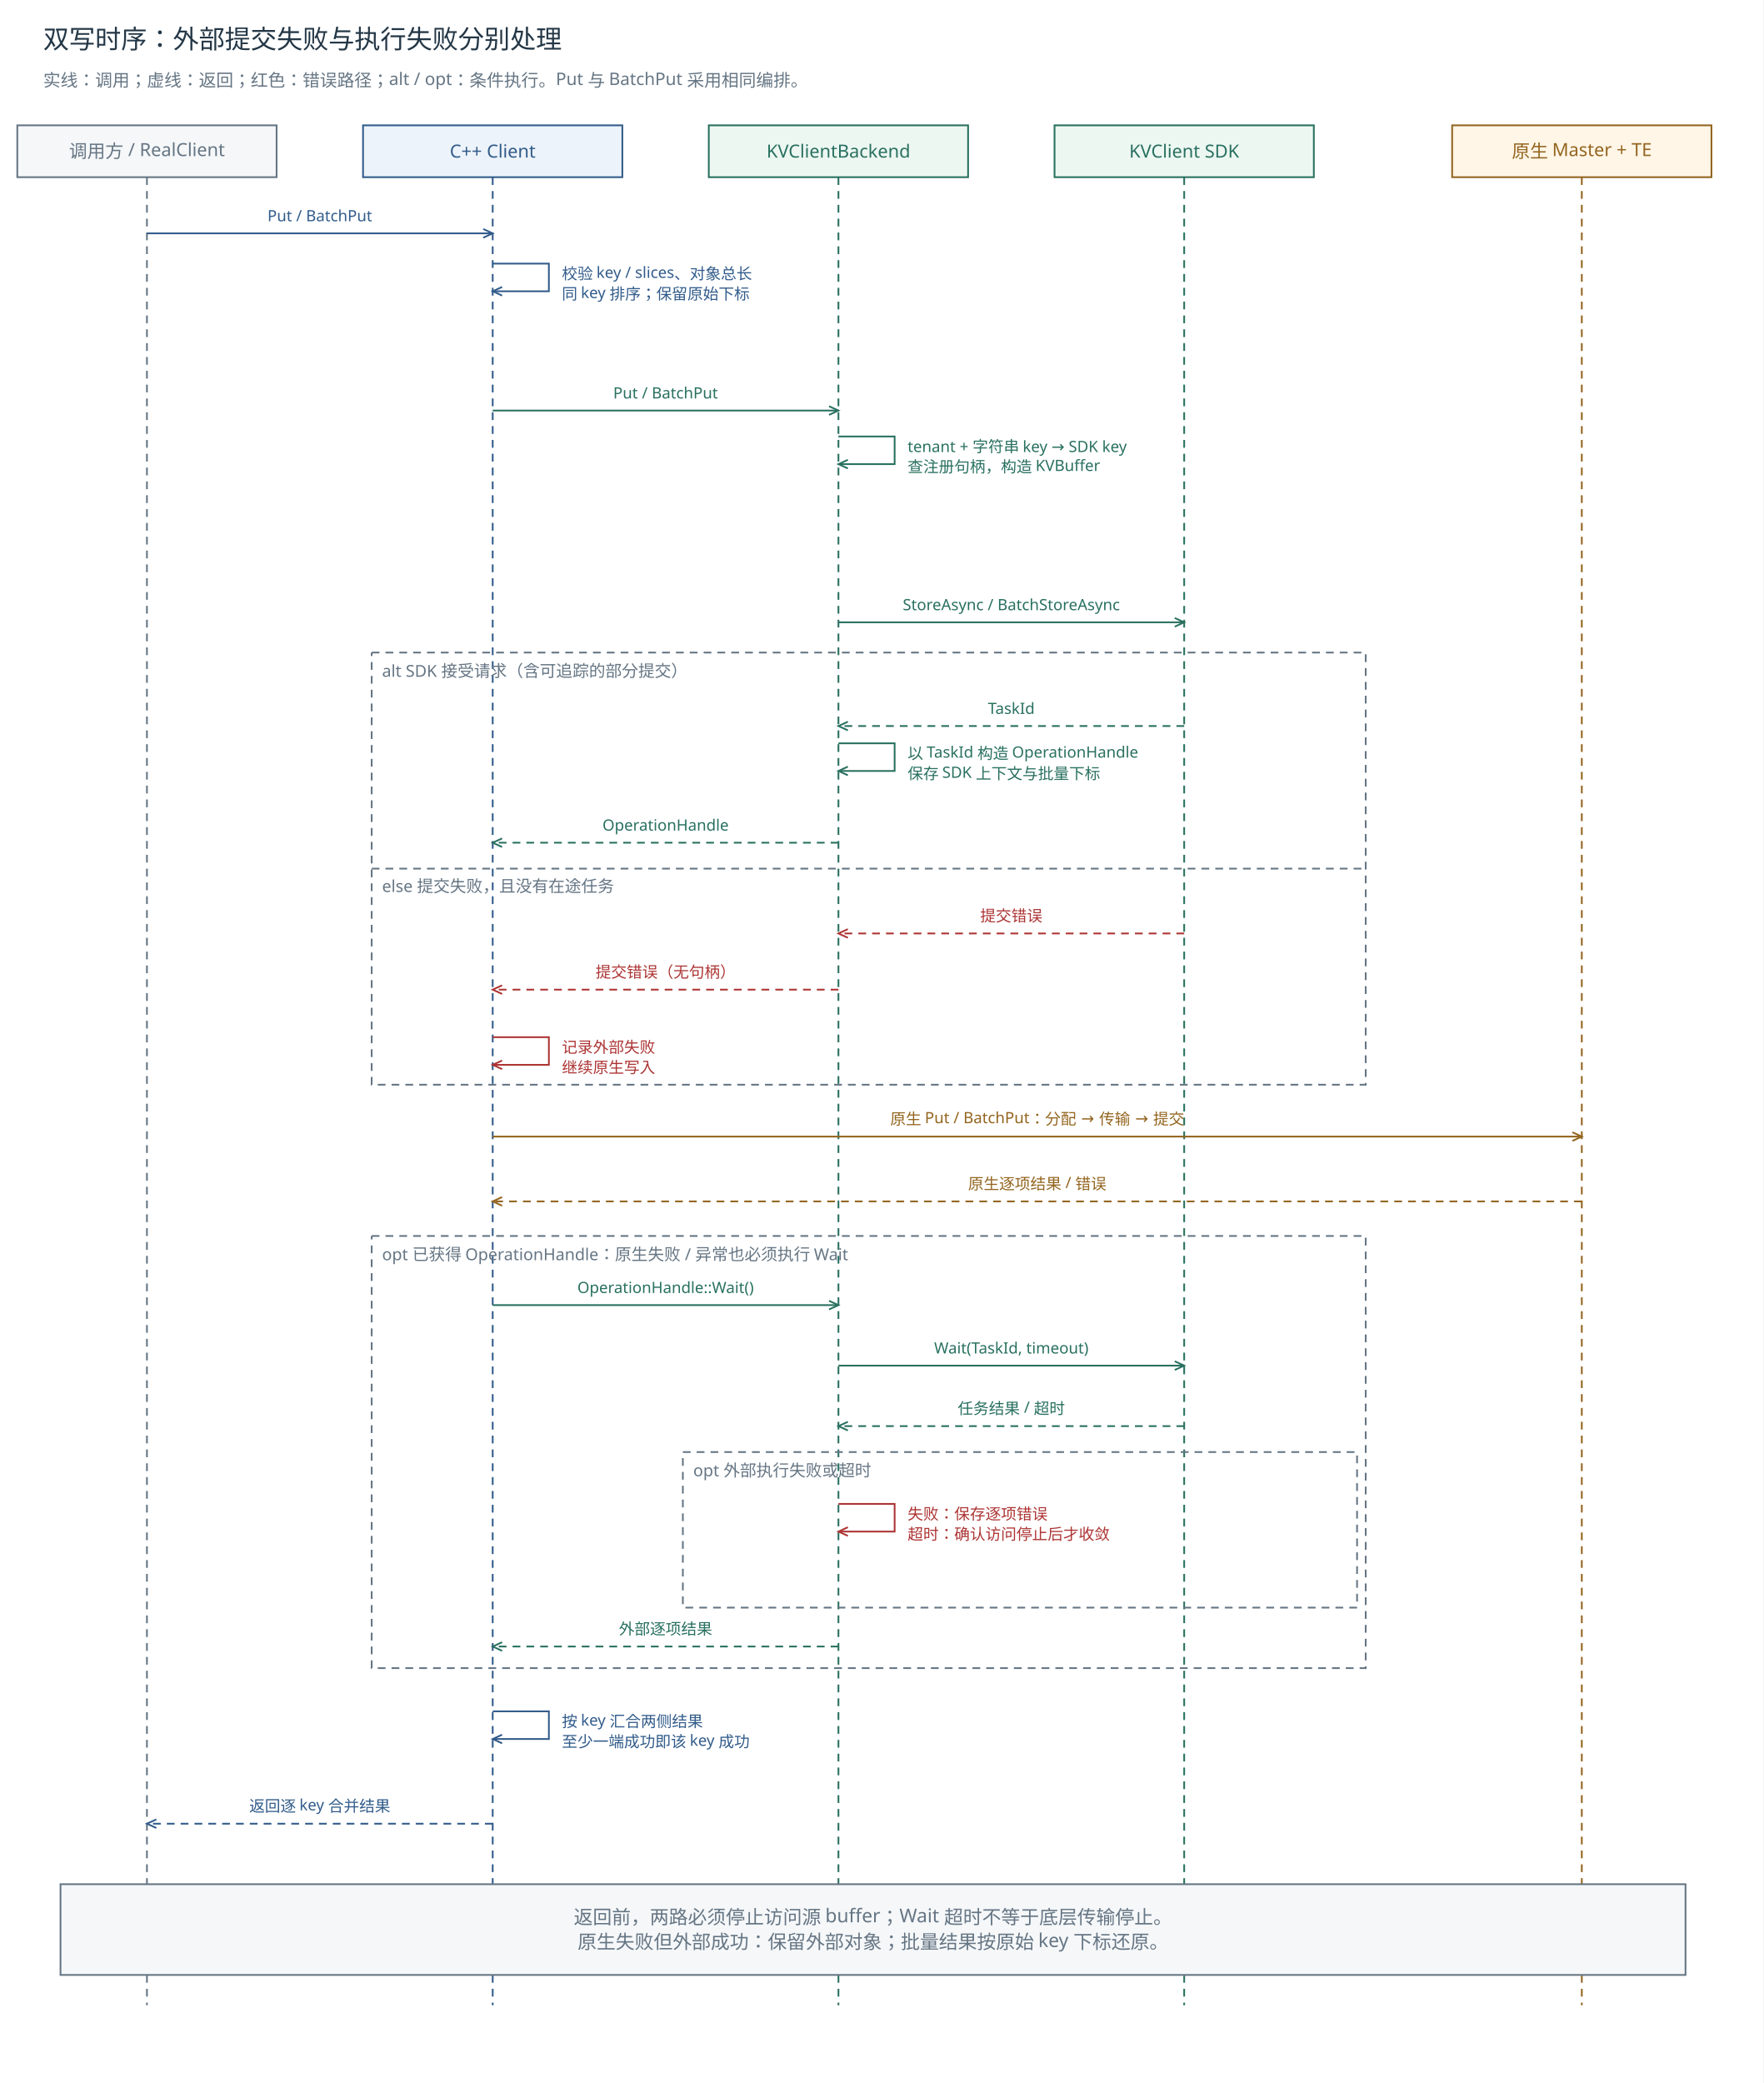
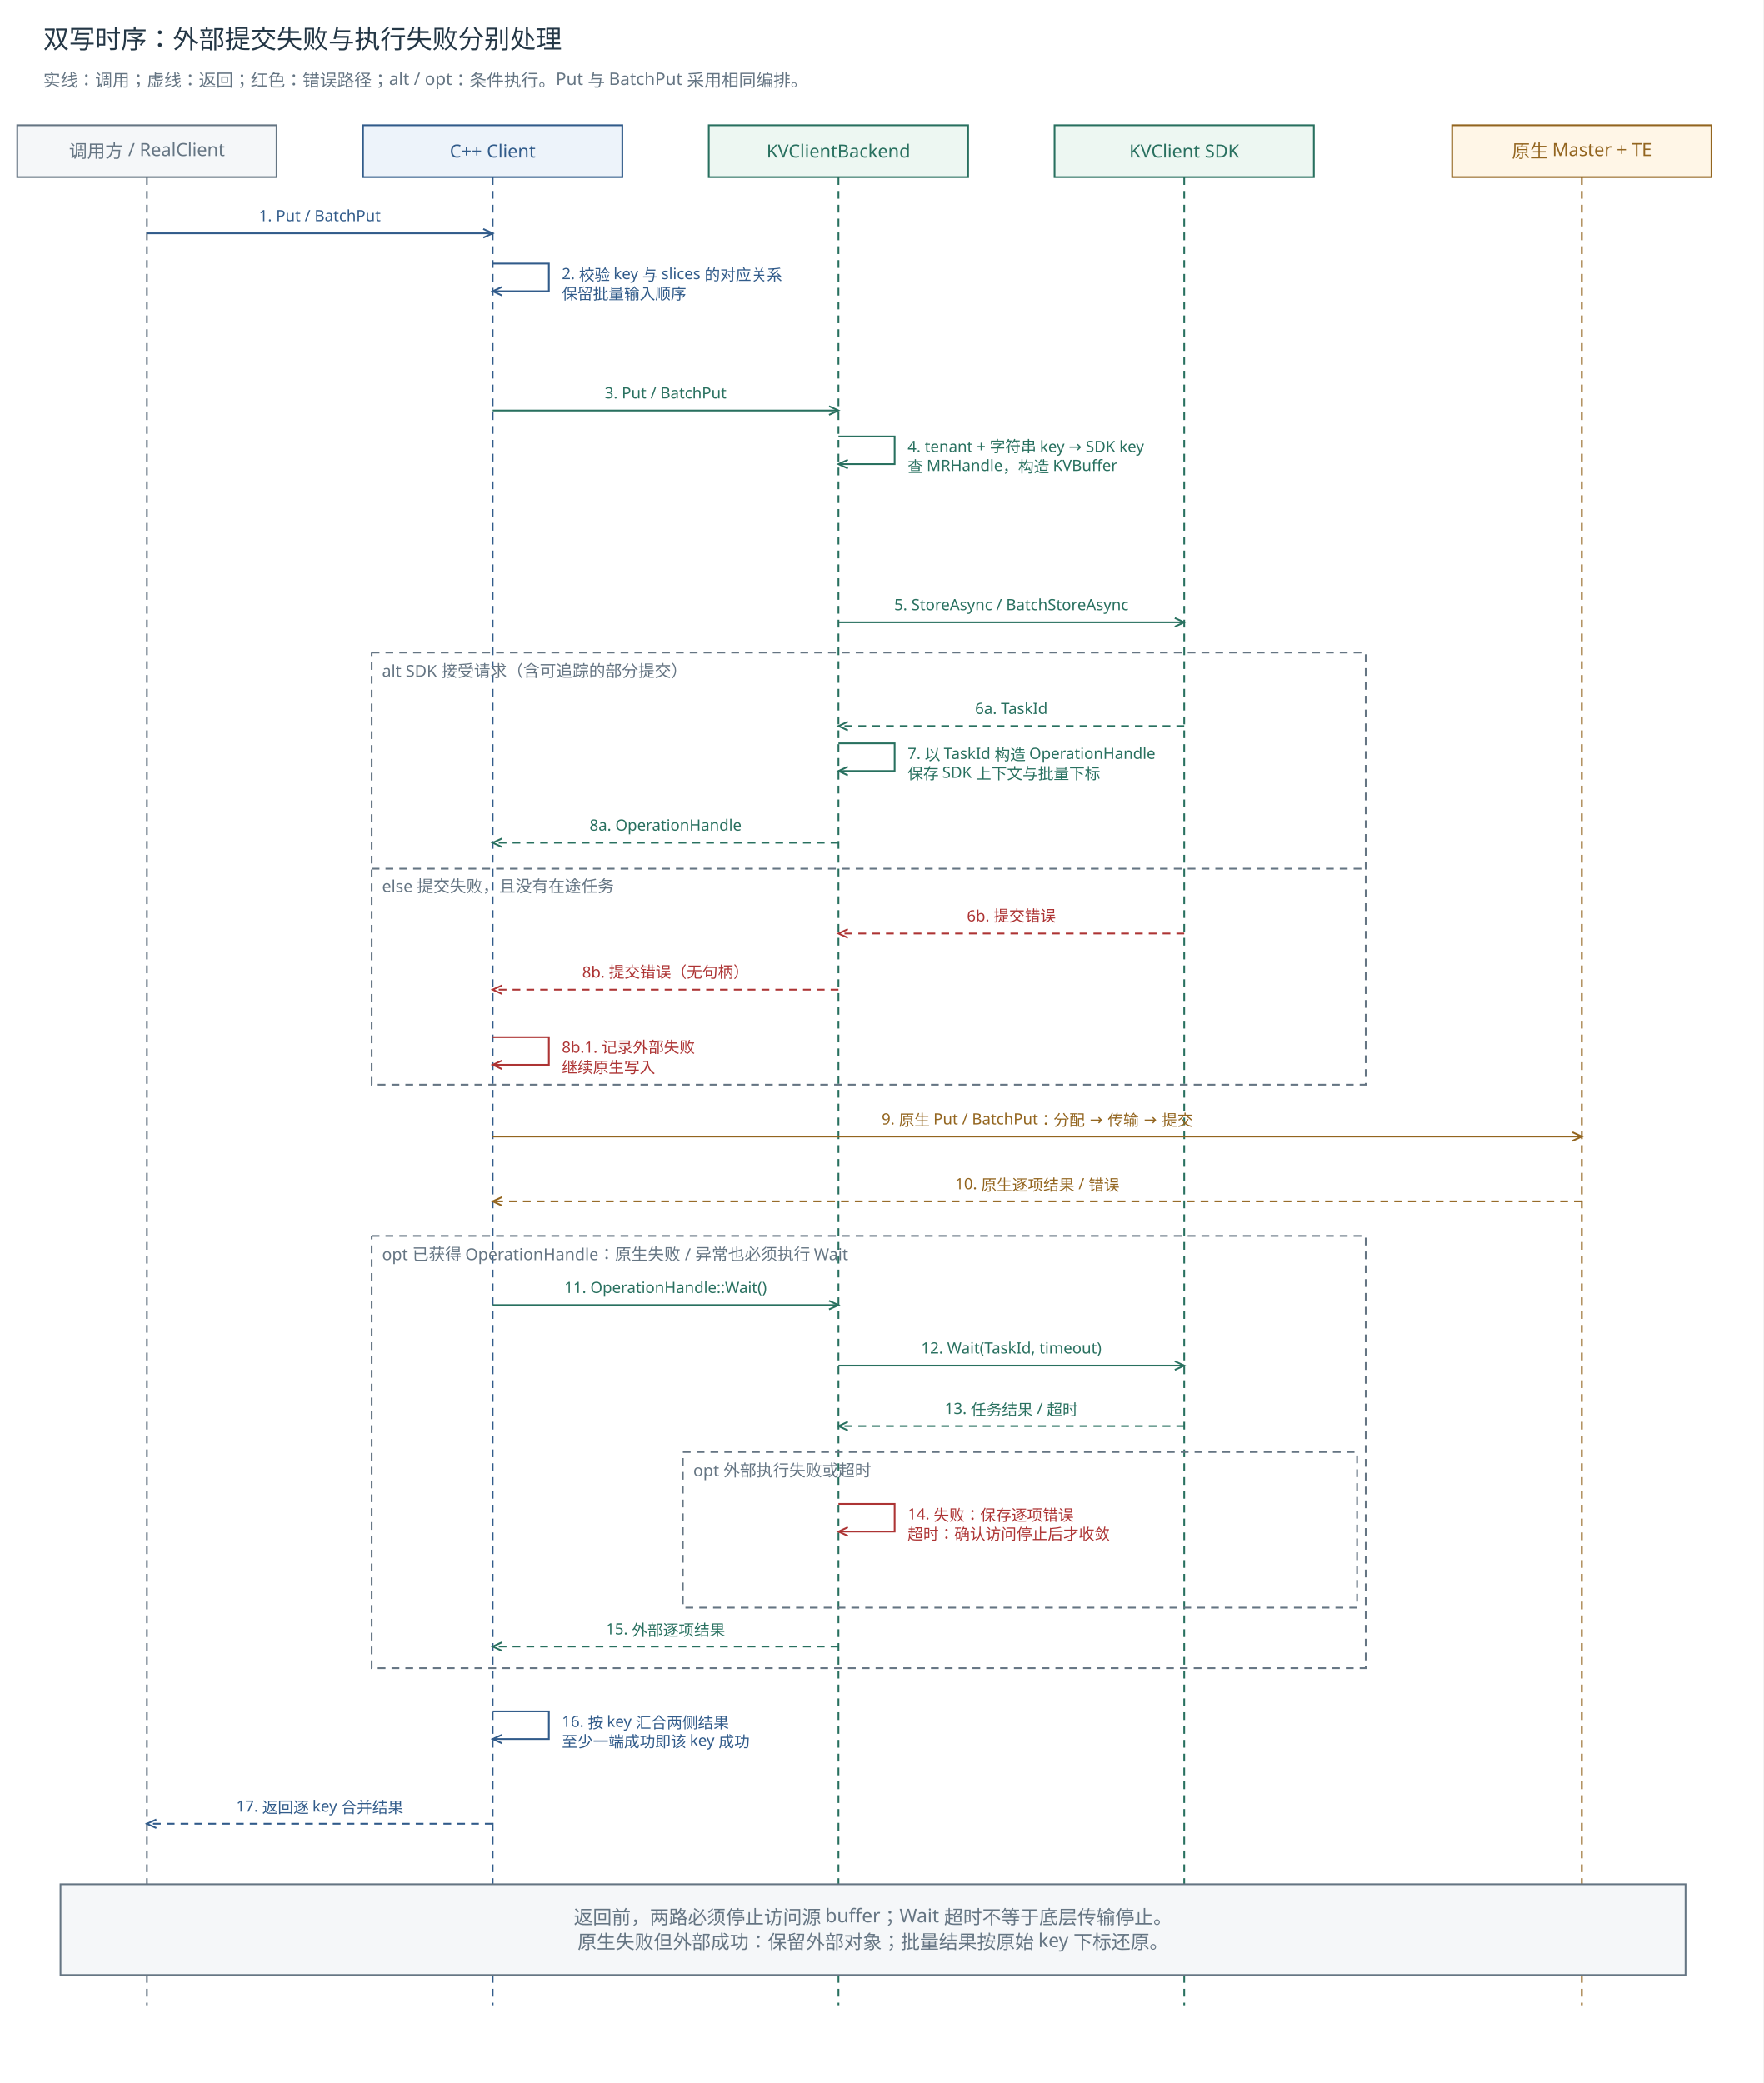
<svg xmlns="http://www.w3.org/2000/svg" width="2040" height="2410" viewBox="0 0 2040 2410">
  <rect width="100%" height="100%" fill="white" />
  <text x="50" y="56.0" font-family="Microsoft YaHei, sans-serif" font-size="30" text-anchor="start" fill="#243746">双写时序：外部提交失败与执行失败分别处理</text>
  <text x="50" y="100.0" font-family="Microsoft YaHei, sans-serif" font-size="20" text-anchor="start" fill="#657583">实线：调用；虚线：返回；红色：错误路径；alt / opt：条件执行。Put 与 BatchPut 采用相同编排。</text>
  <rect x="20" y="145" width="300" height="60" fill="#f5f7f9" stroke="#657583" stroke-width="2" />
  <text x="170.0" y="182.35" font-family="Microsoft YaHei, sans-serif" font-size="21" text-anchor="middle" fill="#657583">调用方 / RealClient</text>
  <polyline points="170,205 170,2320" fill="none" stroke="#657583" stroke-width="2" stroke-dasharray="9 7" />
  <rect x="420" y="145" width="300" height="60" fill="#edf3fa" stroke="#315b8a" stroke-width="2" />
  <text x="570.0" y="182.35" font-family="Microsoft YaHei, sans-serif" font-size="21" text-anchor="middle" fill="#315b8a">C++ Client</text>
  <polyline points="570,205 570,2320" fill="none" stroke="#315b8a" stroke-width="2" stroke-dasharray="9 7" />
  <rect x="820" y="145" width="300" height="60" fill="#edf7f2" stroke="#28705f" stroke-width="2" />
  <text x="970.0" y="182.35" font-family="Microsoft YaHei, sans-serif" font-size="21" text-anchor="middle" fill="#28705f">KVClientBackend</text>
  <polyline points="970,205 970,2320" fill="none" stroke="#28705f" stroke-width="2" stroke-dasharray="9 7" />
  <rect x="1220" y="145" width="300" height="60" fill="#edf7f2" stroke="#28705f" stroke-width="2" />
  <text x="1370.0" y="182.35" font-family="Microsoft YaHei, sans-serif" font-size="21" text-anchor="middle" fill="#28705f">KVClient SDK</text>
  <polyline points="1370,205 1370,2320" fill="none" stroke="#28705f" stroke-width="2" stroke-dasharray="9 7" />
  <rect x="1680" y="145" width="300" height="60" fill="#fff6e7" stroke="#93651f" stroke-width="2" />
  <text x="1830.0" y="182.35" font-family="Microsoft YaHei, sans-serif" font-size="21" text-anchor="middle" fill="#93651f">原生 Master + TE</text>
  <polyline points="1830,205 1830,2320" fill="none" stroke="#93651f" stroke-width="2" stroke-dasharray="9 7" />
-   <text x="370.0" y="256.0" font-family="Microsoft YaHei, sans-serif" font-size="18" text-anchor="middle" fill="#315b8a">Put / BatchPut</text>
+   <text x="370.0" y="256.0" font-family="Microsoft YaHei, sans-serif" font-size="18" text-anchor="middle" fill="#315b8a">1. Put / BatchPut</text>
  <polyline points="170,270 570,270" fill="none" stroke="#315b8a" stroke-width="2" />
  <polyline points="559.092,275.002 570,270 559.092,264.998" fill="none" stroke="#315b8a" stroke-width="2" />
  <polyline points="570,305 635,305 635,337 570,337" fill="none" stroke="#315b8a" stroke-width="2" />
  <polyline points="580.908,331.998 570,337 580.908,342.002" fill="none" stroke="#315b8a" stroke-width="2" />
-   <text x="650" y="323.0" font-family="Microsoft YaHei, sans-serif" font-size="18" text-anchor="start" fill="#315b8a">校验 key / slices、对象总长</text>
-   <text x="650" y="346.4" font-family="Microsoft YaHei, sans-serif" font-size="18" text-anchor="start" fill="#315b8a">同 key 排序；保留原始下标</text>
-   <text x="770.0" y="461.0" font-family="Microsoft YaHei, sans-serif" font-size="18" text-anchor="middle" fill="#28705f">Put / BatchPut</text>
+   <text x="650" y="323.0" font-family="Microsoft YaHei, sans-serif" font-size="18" text-anchor="start" fill="#315b8a">2. 校验 key 与 slices 的对应关系</text>
+   <text x="650" y="346.4" font-family="Microsoft YaHei, sans-serif" font-size="18" text-anchor="start" fill="#315b8a">保留批量输入顺序</text>
+   <text x="770.0" y="461.0" font-family="Microsoft YaHei, sans-serif" font-size="18" text-anchor="middle" fill="#28705f">3. Put / BatchPut</text>
  <polyline points="570,475 970,475" fill="none" stroke="#28705f" stroke-width="2" />
  <polyline points="959.092,480.002 970,475 959.092,469.998" fill="none" stroke="#28705f" stroke-width="2" />
  <polyline points="970,505 1035,505 1035,537 970,537" fill="none" stroke="#28705f" stroke-width="2" />
  <polyline points="980.908,531.998 970,537 980.908,542.002" fill="none" stroke="#28705f" stroke-width="2" />
-   <text x="1050" y="523.0" font-family="Microsoft YaHei, sans-serif" font-size="18" text-anchor="start" fill="#28705f">tenant + 字符串 key → SDK key</text>
-   <text x="1050" y="546.4" font-family="Microsoft YaHei, sans-serif" font-size="18" text-anchor="start" fill="#28705f">查注册句柄，构造 KVBuffer</text>
-   <text x="1170.0" y="706.0" font-family="Microsoft YaHei, sans-serif" font-size="18" text-anchor="middle" fill="#28705f">StoreAsync / BatchStoreAsync</text>
+   <text x="1050" y="523.0" font-family="Microsoft YaHei, sans-serif" font-size="18" text-anchor="start" fill="#28705f">4. tenant + 字符串 key → SDK key</text>
+   <text x="1050" y="546.4" font-family="Microsoft YaHei, sans-serif" font-size="18" text-anchor="start" fill="#28705f">查 MRHandle，构造 KVBuffer</text>
+   <text x="1170.0" y="706.0" font-family="Microsoft YaHei, sans-serif" font-size="18" text-anchor="middle" fill="#28705f">5. StoreAsync / BatchStoreAsync</text>
  <polyline points="970,720 1370,720" fill="none" stroke="#28705f" stroke-width="2" />
  <polyline points="1359.092,725.002 1370,720 1359.092,714.998" fill="none" stroke="#28705f" stroke-width="2" />
  <polyline points="430,755 1580,755 1580,1255 430,1255 430,755" fill="none" stroke="#657583" stroke-width="2" stroke-dasharray="9 7" />
  <text x="442" y="783.0" font-family="Microsoft YaHei, sans-serif" font-size="19" text-anchor="start" fill="#657583">alt  SDK 接受请求（含可追踪的部分提交）</text>
-   <text x="1170.0" y="826.0" font-family="Microsoft YaHei, sans-serif" font-size="18" text-anchor="middle" fill="#28705f">TaskId</text>
+   <text x="1170.0" y="826.0" font-family="Microsoft YaHei, sans-serif" font-size="18" text-anchor="middle" fill="#28705f">6a. TaskId</text>
  <polyline points="1370,840 970,840" fill="none" stroke="#28705f" stroke-width="2" stroke-dasharray="9 7" />
  <polyline points="980.908,834.998 970,840 980.908,845.002" fill="none" stroke="#28705f" stroke-width="2" />
  <polyline points="970,860 1035,860 1035,892 970,892" fill="none" stroke="#28705f" stroke-width="2" />
  <polyline points="980.908,886.998 970,892 980.908,897.002" fill="none" stroke="#28705f" stroke-width="2" />
-   <text x="1050" y="878.0" font-family="Microsoft YaHei, sans-serif" font-size="18" text-anchor="start" fill="#28705f">以 TaskId 构造 OperationHandle</text>
+   <text x="1050" y="878.0" font-family="Microsoft YaHei, sans-serif" font-size="18" text-anchor="start" fill="#28705f">7. 以 TaskId 构造 OperationHandle</text>
  <text x="1050" y="901.4" font-family="Microsoft YaHei, sans-serif" font-size="18" text-anchor="start" fill="#28705f">保存 SDK 上下文与批量下标</text>
-   <text x="770.0" y="961.0" font-family="Microsoft YaHei, sans-serif" font-size="18" text-anchor="middle" fill="#28705f">OperationHandle</text>
+   <text x="770.0" y="961.0" font-family="Microsoft YaHei, sans-serif" font-size="18" text-anchor="middle" fill="#28705f">8a. OperationHandle</text>
  <polyline points="970,975 570,975" fill="none" stroke="#28705f" stroke-width="2" stroke-dasharray="9 7" />
  <polyline points="580.908,969.998 570,975 580.908,980.002" fill="none" stroke="#28705f" stroke-width="2" />
  <polyline points="430,1005 1580,1005" fill="none" stroke="#657583" stroke-width="2" stroke-dasharray="9 7" />
  <text x="442" y="1032.0" font-family="Microsoft YaHei, sans-serif" font-size="19" text-anchor="start" fill="#657583">else  提交失败，且没有在途任务</text>
-   <text x="1170.0" y="1066.0" font-family="Microsoft YaHei, sans-serif" font-size="18" text-anchor="middle" fill="#ad3434">提交错误</text>
+   <text x="1170.0" y="1066.0" font-family="Microsoft YaHei, sans-serif" font-size="18" text-anchor="middle" fill="#ad3434">6b. 提交错误</text>
  <polyline points="1370,1080 970,1080" fill="none" stroke="#ad3434" stroke-width="2" stroke-dasharray="9 7" />
  <polyline points="980.908,1074.998 970,1080 980.908,1085.002" fill="none" stroke="#ad3434" stroke-width="2" />
-   <text x="770.0" y="1131.0" font-family="Microsoft YaHei, sans-serif" font-size="18" text-anchor="middle" fill="#ad3434">提交错误（无句柄）</text>
+   <text x="770.0" y="1131.0" font-family="Microsoft YaHei, sans-serif" font-size="18" text-anchor="middle" fill="#ad3434">8b. 提交错误（无句柄）</text>
  <polyline points="970,1145 570,1145" fill="none" stroke="#ad3434" stroke-width="2" stroke-dasharray="9 7" />
  <polyline points="580.908,1139.998 570,1145 580.908,1150.002" fill="none" stroke="#ad3434" stroke-width="2" />
  <polyline points="570,1200 635,1200 635,1232 570,1232" fill="none" stroke="#ad3434" stroke-width="2" />
  <polyline points="580.908,1226.998 570,1232 580.908,1237.002" fill="none" stroke="#ad3434" stroke-width="2" />
-   <text x="650" y="1218.0" font-family="Microsoft YaHei, sans-serif" font-size="18" text-anchor="start" fill="#ad3434">记录外部失败</text>
+   <text x="650" y="1218.0" font-family="Microsoft YaHei, sans-serif" font-size="18" text-anchor="start" fill="#ad3434">8b.1. 记录外部失败</text>
  <text x="650" y="1241.4" font-family="Microsoft YaHei, sans-serif" font-size="18" text-anchor="start" fill="#ad3434">继续原生写入</text>
-   <text x="1200.0" y="1301.0" font-family="Microsoft YaHei, sans-serif" font-size="18" text-anchor="middle" fill="#93651f">原生 Put / BatchPut：分配 → 传输 → 提交</text>
+   <text x="1200.0" y="1301.0" font-family="Microsoft YaHei, sans-serif" font-size="18" text-anchor="middle" fill="#93651f">9. 原生 Put / BatchPut：分配 → 传输 → 提交</text>
  <polyline points="570,1315 1830,1315" fill="none" stroke="#93651f" stroke-width="2" />
  <polyline points="1819.092,1320.002 1830,1315 1819.092,1309.998" fill="none" stroke="#93651f" stroke-width="2" />
-   <text x="1200.0" y="1376.0" font-family="Microsoft YaHei, sans-serif" font-size="18" text-anchor="middle" fill="#93651f">原生逐项结果 / 错误</text>
+   <text x="1200.0" y="1376.0" font-family="Microsoft YaHei, sans-serif" font-size="18" text-anchor="middle" fill="#93651f">10. 原生逐项结果 / 错误</text>
  <polyline points="1830,1390 570,1390" fill="none" stroke="#93651f" stroke-width="2" stroke-dasharray="9 7" />
  <polyline points="580.908,1384.998 570,1390 580.908,1395.002" fill="none" stroke="#93651f" stroke-width="2" />
  <polyline points="430,1430 1580,1430 1580,1930 430,1930 430,1430" fill="none" stroke="#657583" stroke-width="2" stroke-dasharray="9 7" />
  <text x="442" y="1458.0" font-family="Microsoft YaHei, sans-serif" font-size="19" text-anchor="start" fill="#657583">opt  已获得 OperationHandle：原生失败 / 异常也必须执行 Wait</text>
-   <text x="770.0" y="1496.0" font-family="Microsoft YaHei, sans-serif" font-size="18" text-anchor="middle" fill="#28705f">OperationHandle::Wait()</text>
+   <text x="770.0" y="1496.0" font-family="Microsoft YaHei, sans-serif" font-size="18" text-anchor="middle" fill="#28705f">11. OperationHandle::Wait()</text>
  <polyline points="570,1510 970,1510" fill="none" stroke="#28705f" stroke-width="2" />
  <polyline points="959.092,1515.002 970,1510 959.092,1504.998" fill="none" stroke="#28705f" stroke-width="2" />
-   <text x="1170.0" y="1566.0" font-family="Microsoft YaHei, sans-serif" font-size="18" text-anchor="middle" fill="#28705f">Wait(TaskId, timeout)</text>
+   <text x="1170.0" y="1566.0" font-family="Microsoft YaHei, sans-serif" font-size="18" text-anchor="middle" fill="#28705f">12. Wait(TaskId, timeout)</text>
  <polyline points="970,1580 1370,1580" fill="none" stroke="#28705f" stroke-width="2" />
  <polyline points="1359.092,1585.002 1370,1580 1359.092,1574.998" fill="none" stroke="#28705f" stroke-width="2" />
-   <text x="1170.0" y="1636.0" font-family="Microsoft YaHei, sans-serif" font-size="18" text-anchor="middle" fill="#28705f">任务结果 / 超时</text>
+   <text x="1170.0" y="1636.0" font-family="Microsoft YaHei, sans-serif" font-size="18" text-anchor="middle" fill="#28705f">13. 任务结果 / 超时</text>
  <polyline points="1370,1650 970,1650" fill="none" stroke="#28705f" stroke-width="2" stroke-dasharray="9 7" />
  <polyline points="980.908,1644.998 970,1650 980.908,1655.002" fill="none" stroke="#28705f" stroke-width="2" />
  <polyline points="790,1680 1570,1680 1570,1860 790,1860 790,1680" fill="none" stroke="#657583" stroke-width="2" stroke-dasharray="9 7" />
  <text x="802" y="1708.0" font-family="Microsoft YaHei, sans-serif" font-size="19" text-anchor="start" fill="#657583">opt  外部执行失败或超时</text>
  <polyline points="970,1740 1035,1740 1035,1772 970,1772" fill="none" stroke="#ad3434" stroke-width="2" />
  <polyline points="980.908,1766.998 970,1772 980.908,1777.002" fill="none" stroke="#ad3434" stroke-width="2" />
-   <text x="1050" y="1758.0" font-family="Microsoft YaHei, sans-serif" font-size="18" text-anchor="start" fill="#ad3434">失败：保存逐项错误</text>
+   <text x="1050" y="1758.0" font-family="Microsoft YaHei, sans-serif" font-size="18" text-anchor="start" fill="#ad3434">14. 失败：保存逐项错误</text>
  <text x="1050" y="1781.4" font-family="Microsoft YaHei, sans-serif" font-size="18" text-anchor="start" fill="#ad3434">超时：确认访问停止后才收敛</text>
-   <text x="770.0" y="1891.0" font-family="Microsoft YaHei, sans-serif" font-size="18" text-anchor="middle" fill="#28705f">外部逐项结果</text>
+   <text x="770.0" y="1891.0" font-family="Microsoft YaHei, sans-serif" font-size="18" text-anchor="middle" fill="#28705f">15. 外部逐项结果</text>
  <polyline points="970,1905 570,1905" fill="none" stroke="#28705f" stroke-width="2" stroke-dasharray="9 7" />
  <polyline points="580.908,1899.998 570,1905 580.908,1910.002" fill="none" stroke="#28705f" stroke-width="2" />
  <polyline points="570,1980 635,1980 635,2012 570,2012" fill="none" stroke="#315b8a" stroke-width="2" />
  <polyline points="580.908,2006.998 570,2012 580.908,2017.002" fill="none" stroke="#315b8a" stroke-width="2" />
-   <text x="650" y="1998.0" font-family="Microsoft YaHei, sans-serif" font-size="18" text-anchor="start" fill="#315b8a">按 key 汇合两侧结果</text>
+   <text x="650" y="1998.0" font-family="Microsoft YaHei, sans-serif" font-size="18" text-anchor="start" fill="#315b8a">16. 按 key 汇合两侧结果</text>
  <text x="650" y="2021.4" font-family="Microsoft YaHei, sans-serif" font-size="18" text-anchor="start" fill="#315b8a">至少一端成功即该 key 成功</text>
-   <text x="370.0" y="2096.0" font-family="Microsoft YaHei, sans-serif" font-size="18" text-anchor="middle" fill="#315b8a">返回逐 key 合并结果</text>
+   <text x="370.0" y="2096.0" font-family="Microsoft YaHei, sans-serif" font-size="18" text-anchor="middle" fill="#315b8a">17. 返回逐 key 合并结果</text>
  <polyline points="570,2110 170,2110" fill="none" stroke="#315b8a" stroke-width="2" stroke-dasharray="9 7" />
  <polyline points="180.908,2104.998 170,2110 180.908,2115.002" fill="none" stroke="#315b8a" stroke-width="2" />
  <rect x="70" y="2180" width="1880" height="105" fill="#f5f7f9" stroke="#657583" stroke-width="2" />
  <text x="1010.0" y="2225.9" font-family="Microsoft YaHei, sans-serif" font-size="22" text-anchor="middle" fill="#657583">返回前，两路必须停止访问源 buffer；Wait 超时不等于底层传输停止。</text>
  <text x="1010.0" y="2254.5" font-family="Microsoft YaHei, sans-serif" font-size="22" text-anchor="middle" fill="#657583">原生失败但外部成功：保留外部对象；批量结果按原始 key 下标还原。</text>
</svg>
